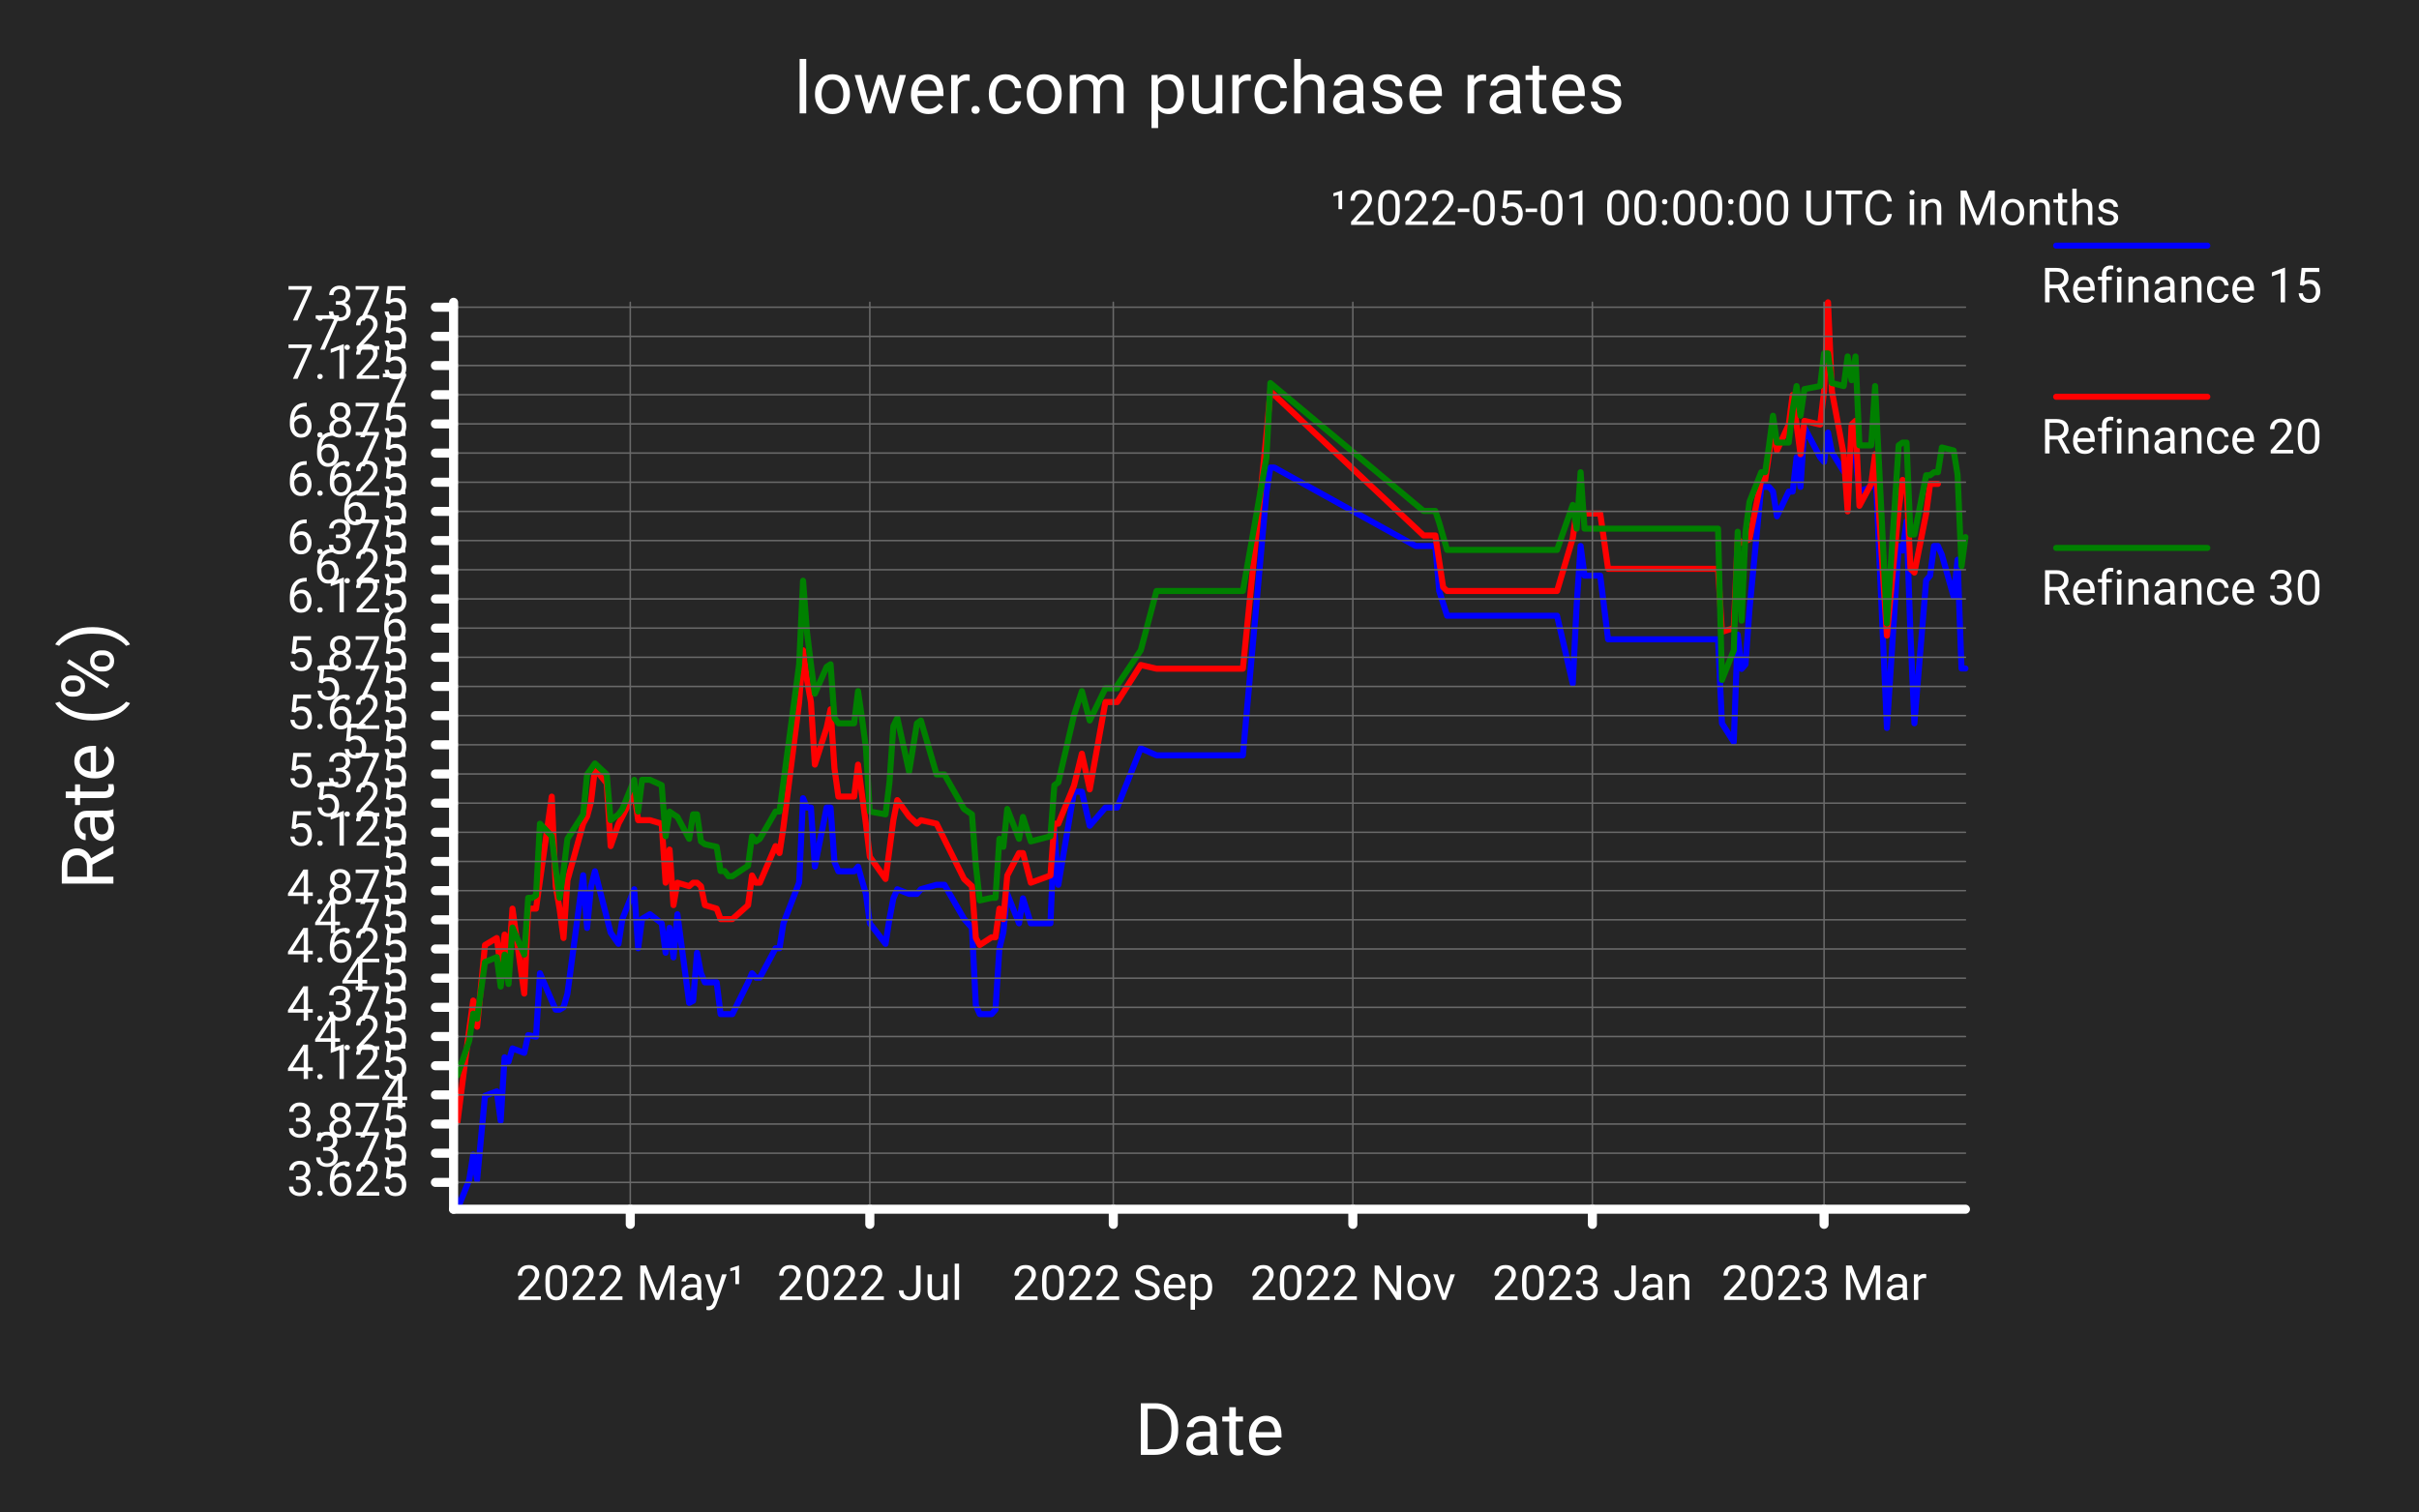
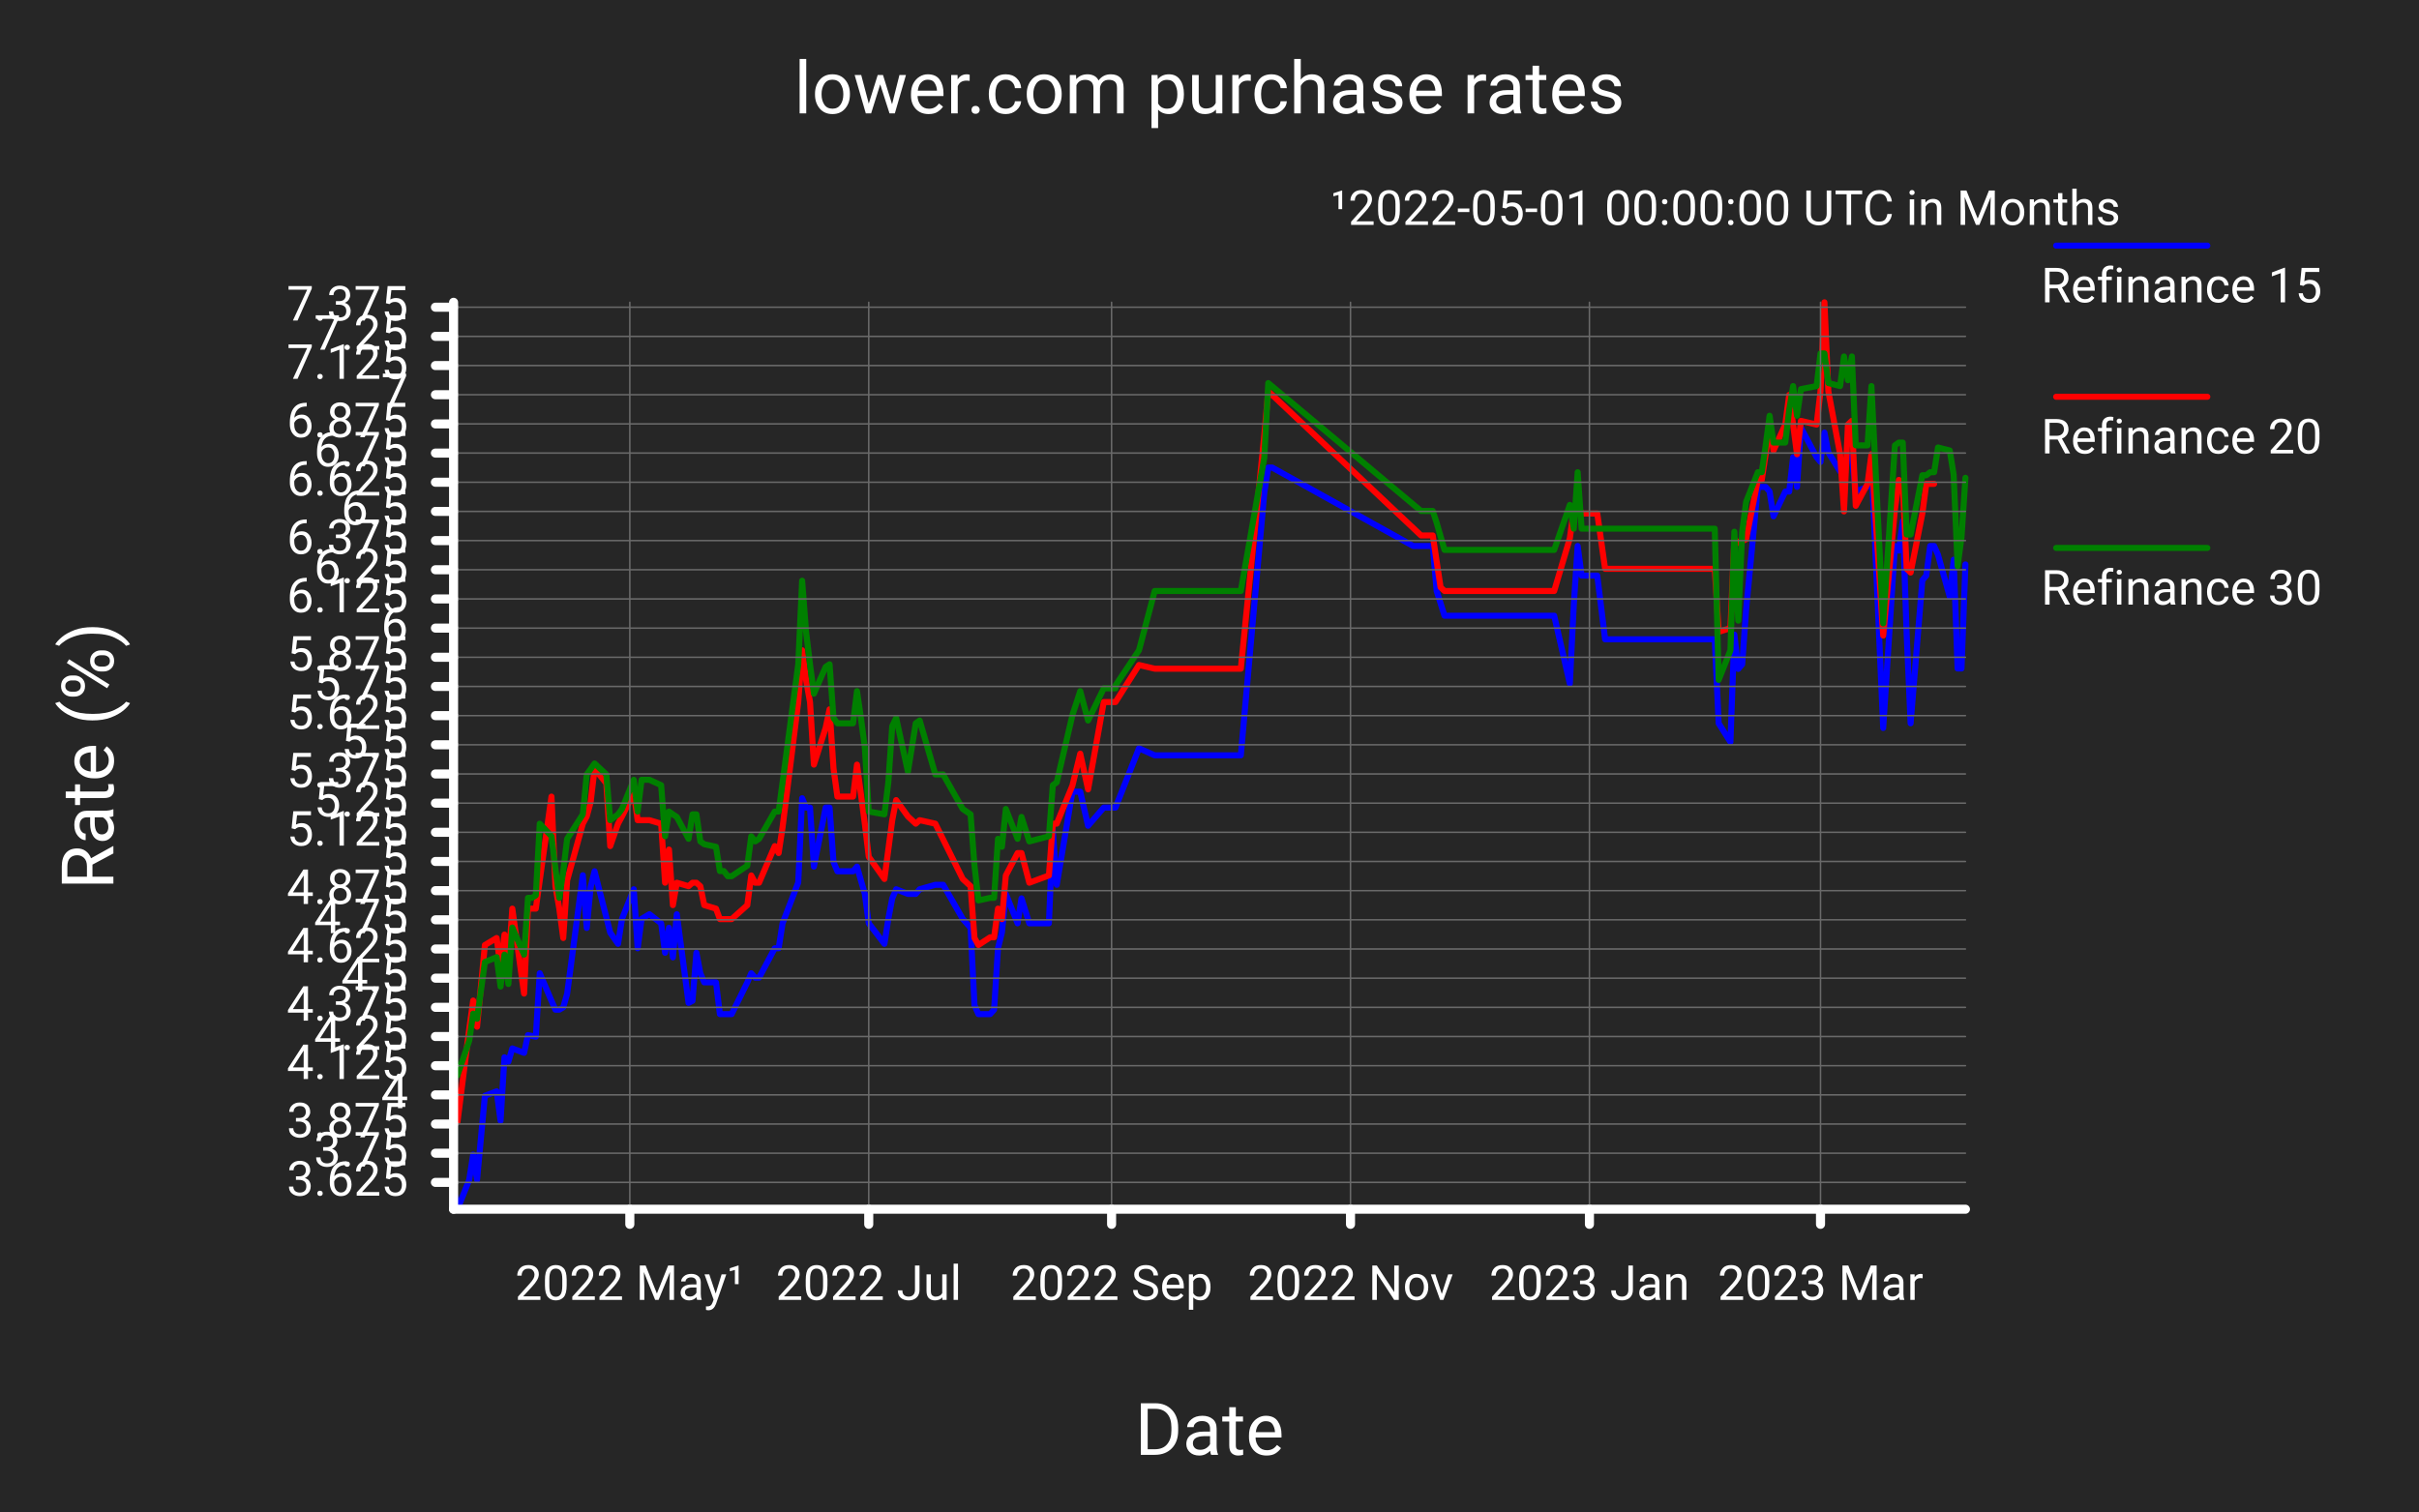
<svg xmlns="http://www.w3.org/2000/svg" class="poloto" width="800" height="500" viewBox="0 0 800 500">
  <style>.poloto{stroke-linecap:round;stroke-linejoin:round;font-family:Roboto,sans-serif;font-size:16px;}.poloto_background{fill:#262626;}.poloto_scatter{stroke-width:7}.poloto_tick_line{stroke:dimgray;stroke-width:0.5}.poloto_line{stroke-width:2}.poloto_text{fill: white;}.poloto_axis_lines{stroke: white;stroke-width:3;fill:none;stroke-dasharray:none}.poloto_title{font-size:24px;dominant-baseline:start;text-anchor:middle;}.poloto_xname{font-size:24px;dominant-baseline:start;text-anchor:middle;}.poloto_yname{font-size:24px;dominant-baseline:start;text-anchor:middle;}.poloto0stroke{stroke:blue;}.poloto1stroke{stroke:red;}.poloto2stroke{stroke:green;}.poloto3stroke{stroke:gold;}.poloto4stroke{stroke:aqua;}.poloto5stroke{stroke:lime;}.poloto6stroke{stroke:orange;}.poloto7stroke{stroke:chocolate;}.poloto0fill{fill:blue;}.poloto1fill{fill:red;}.poloto2fill{fill:green;}.poloto3fill{fill:gold;}.poloto4fill{fill:aqua;}.poloto5fill{fill:lime;}.poloto6fill{fill:orange;}.poloto7fill{fill:chocolate;}</style>
  <circle r="1e5" class="poloto_background" />
  <text class="poloto_text poloto_legend_text" x="675" y="100">Refinance 15</text>
  <line class="poloto_line poloto_legend_icon poloto0stroke poloto0legend" stroke="black" x1="680" x2="730" y1="81.25" y2="81.25" />
-   <path class="poloto_line poloto0stroke" fill="none" stroke="black" d=" M 150.00 393.13 L 151.30 400.00 L 155.19 390.27 L 156.49 381.94 L 157.79 390.27 L 157.79 390.27 L 160.39 362.48 L 164.29 361.01 L 165.58 370.74 L 166.88 349.74 L 168.18 351.21 L 169.48 346.81 L 173.38 348.28 L 174.68 342.41 L 174.68 342.41 L 177.27 342.95 L 178.57 321.95 L 182.47 331.06 L 183.77 333.99 L 185.06 333.99 L 186.36 333.22 L 187.66 328.74 L 192.86 289.53 L 194.16 306.97 L 195.45 293.46 L 196.75 288.21 L 196.75 288.21 L 201.95 308.52 L 204.55 312.22 L 205.84 303.96 L 209.74 294.16 L 211.04 313.69 L 212.34 303.96 L 212.34 303.96 L 214.94 302.42 L 218.83 305.43 L 220.13 315.16 L 220.13 315.16 L 221.43 306.90 L 222.73 316.70 L 224.03 302.42 L 227.92 331.76 L 229.22 331.06 L 230.52 315.16 L 230.52 315.16 L 231.82 321.95 L 233.12 324.96 L 237.01 324.96 L 238.31 335.46 L 239.61 335.46 L 240.91 335.46 L 242.21 335.46 L 247.40 324.96 L 248.70 321.95 L 250.00 323.42 L 251.30 323.42 L 251.30 323.42 L 256.49 313.69 L 257.79 313.69 L 259.09 305.43 L 264.29 291.92 L 265.58 264.05 L 266.88 267.14 L 268.18 267.14 L 269.48 286.67 L 273.38 267.14 L 274.68 267.14 L 275.97 285.13 L 277.27 288.21 L 282.47 288.21 L 283.77 286.67 L 285.06 291.22 L 286.36 295.70 L 287.66 305.43 L 292.86 312.22 L 294.16 303.96 L 295.45 297.17 L 296.75 294.16 L 300.65 295.70 L 303.25 295.70 L 304.55 294.16 L 309.74 292.69 L 309.74 292.69 L 309.74 292.69 L 309.74 292.69 L 309.74 292.69 L 309.74 292.69 L 312.34 292.69 L 312.34 292.69 L 312.34 292.69 L 312.34 292.69 L 312.34 292.69 L 312.34 292.69 L 318.83 303.96 L 321.43 306.90 L 322.73 332.53 L 324.03 335.46 L 327.92 335.46 L 329.22 333.99 L 330.52 313.69 L 331.82 308.44 L 333.12 295.70 L 337.01 305.43 L 337.01 305.43 L 338.31 297.17 L 340.91 305.43 L 340.91 305.43 L 347.40 305.43 L 348.70 274.70 L 350.00 292.69 L 355.19 261.89 L 357.79 261.89 L 357.79 261.89 L 360.39 273.16 L 365.58 267.14 L 365.58 267.14 L 365.58 267.14 L 365.58 267.14 L 365.58 267.14 L 365.58 267.14 L 365.58 267.14 L 365.58 267.14 L 365.58 267.14 L 369.48 267.14 L 377.27 247.53 L 382.47 249.85 L 382.47 249.85 L 386.36 249.85 L 391.56 249.85 L 392.86 249.85 L 392.86 249.85 L 392.86 249.85 L 392.86 249.85 L 392.86 249.85 L 409.74 249.85 L 411.04 249.85 L 418.83 162.92 L 420.13 154.66 L 421.43 154.66 L 468.18 180.60 L 473.38 180.60 L 474.68 180.60 L 475.97 195.50 L 478.57 203.68 L 478.57 203.68 L 483.77 203.68 L 485.06 203.68 L 486.36 203.68 L 487.66 203.68 L 491.56 203.68 L 492.86 203.68 L 495.45 203.68 L 496.75 203.68 L 500.65 203.68 L 501.95 203.68 L 501.95 203.68 L 505.84 203.68 L 509.74 203.68 L 511.04 203.68 L 512.34 203.68 L 513.64 203.68 L 514.94 203.68 L 520.13 226.15 L 521.43 200.21 L 522.73 180.60 L 524.03 190.40 L 527.92 190.40 L 529.22 190.40 L 529.22 190.40 L 531.82 211.48 L 533.12 211.48 L 537.01 211.48 L 538.31 211.48 L 539.61 211.48 L 540.91 211.48 L 542.21 211.48 L 542.21 211.48 L 542.21 211.48 L 542.21 211.48 L 548.70 211.48 L 551.30 211.48 L 555.19 211.48 L 556.49 211.48 L 559.09 211.48 L 560.39 211.48 L 565.58 211.48 L 566.88 211.48 L 568.18 211.48 L 569.48 239.27 L 573.38 245.45 L 574.68 209.93 L 575.97 221.28 L 577.27 219.74 L 578.57 201.75 L 582.47 161.07 L 583.77 161.07 L 585.06 161.07 L 586.36 162.61 L 587.66 170.79 L 591.56 162.61 L 592.86 162.61 L 594.16 151.26 L 595.45 161.07 L 596.75 141.46 L 601.95 151.26 L 603.25 152.80 L 604.55 143.08 L 605.84 149.64 L 609.74 155.97 L 611.04 152.80 L 612.34 151.26 L 613.64 151.26 L 614.94 162.61 L 618.83 161.07 L 620.13 152.80 L 624.03 240.81 L 627.92 180.60 L 629.22 182.14 L 630.52 172.41 L 631.82 209.93 L 633.12 239.27 L 637.01 191.95 L 638.31 190.40 L 639.61 180.60 L 640.91 180.60 L 642.21 183.53 L 646.10 197.43 L 647.40 185.15 L 648.70 221.13 L 650.00 221.13" />
+   <path class="poloto_line poloto0stroke" fill="none" stroke="black" d=" M 150.00 393.13 L 151.30 400.00 L 155.18 390.27 L 156.48 381.94 L 157.77 390.27 L 157.77 390.27 L 160.36 362.48 L 164.25 361.01 L 165.54 370.74 L 166.84 349.74 L 168.13 351.21 L 169.43 346.81 L 173.32 348.28 L 174.61 342.41 L 174.61 342.41 L 177.20 342.95 L 178.50 321.95 L 182.38 331.06 L 183.68 333.99 L 184.97 333.99 L 186.27 333.22 L 187.56 328.74 L 192.75 289.53 L 194.04 306.97 L 195.34 293.46 L 196.63 288.21 L 196.63 288.21 L 201.81 308.52 L 204.40 312.22 L 205.70 303.96 L 209.59 294.16 L 210.88 313.69 L 212.18 303.96 L 212.18 303.96 L 214.77 302.42 L 218.65 305.43 L 219.95 315.16 L 219.95 315.16 L 221.24 306.90 L 222.54 316.70 L 223.83 302.42 L 227.72 331.76 L 229.02 331.06 L 230.31 315.16 L 230.31 315.16 L 231.61 321.95 L 232.90 324.96 L 236.79 324.96 L 238.08 335.46 L 239.38 335.46 L 240.67 335.46 L 241.97 335.46 L 247.15 324.96 L 248.45 321.95 L 249.74 323.42 L 251.04 323.42 L 251.04 323.42 L 256.22 313.69 L 257.51 313.69 L 258.81 305.43 L 263.99 291.92 L 265.28 264.05 L 266.58 267.14 L 267.88 267.14 L 269.17 286.67 L 273.06 267.14 L 274.35 267.14 L 275.65 285.13 L 276.94 288.21 L 282.12 288.21 L 283.42 286.67 L 284.72 291.22 L 286.01 295.70 L 287.31 305.43 L 292.49 312.22 L 293.78 303.96 L 295.08 297.17 L 296.37 294.16 L 300.26 295.70 L 302.85 295.70 L 304.15 294.16 L 309.33 292.69 L 309.33 292.69 L 309.33 292.69 L 309.33 292.69 L 309.33 292.69 L 309.33 292.69 L 311.92 292.69 L 311.92 292.69 L 311.92 292.69 L 311.92 292.69 L 311.92 292.69 L 311.92 292.69 L 318.39 303.96 L 320.98 306.90 L 322.28 332.53 L 323.58 335.46 L 327.46 335.46 L 328.76 333.99 L 330.05 313.69 L 331.35 308.44 L 332.64 295.70 L 336.53 305.43 L 336.53 305.43 L 337.82 297.17 L 340.41 305.43 L 340.41 305.43 L 346.89 305.43 L 348.19 274.70 L 349.48 292.69 L 354.66 261.89 L 357.25 261.89 L 357.25 261.89 L 359.84 273.16 L 365.03 267.14 L 365.03 267.14 L 365.03 267.14 L 365.03 267.14 L 365.03 267.14 L 365.03 267.14 L 365.03 267.14 L 365.03 267.14 L 365.03 267.14 L 368.91 267.14 L 376.68 247.53 L 381.87 249.85 L 381.87 249.85 L 385.75 249.85 L 390.93 249.85 L 392.23 249.85 L 392.23 249.85 L 392.23 249.85 L 392.23 249.85 L 392.23 249.85 L 409.07 249.85 L 410.36 249.85 L 418.13 162.92 L 419.43 154.66 L 420.73 154.66 L 467.36 180.60 L 472.54 180.60 L 473.83 180.60 L 475.13 195.50 L 477.72 203.68 L 477.72 203.68 L 482.90 203.68 L 484.20 203.68 L 485.49 203.68 L 486.79 203.68 L 490.67 203.68 L 491.97 203.68 L 494.56 203.68 L 495.85 203.68 L 499.74 203.68 L 501.04 203.68 L 501.04 203.68 L 504.92 203.68 L 508.81 203.68 L 510.10 203.68 L 511.40 203.68 L 512.69 203.68 L 513.99 203.68 L 519.17 226.15 L 520.47 200.21 L 521.76 180.60 L 523.06 190.40 L 526.94 190.40 L 528.24 190.40 L 528.24 190.40 L 530.83 211.48 L 532.12 211.48 L 536.01 211.48 L 537.31 211.48 L 538.60 211.48 L 539.90 211.48 L 541.19 211.48 L 541.19 211.48 L 541.19 211.48 L 541.19 211.48 L 547.67 211.48 L 550.26 211.48 L 554.15 211.48 L 555.44 211.48 L 558.03 211.48 L 559.33 211.48 L 564.51 211.48 L 565.80 211.48 L 567.10 211.48 L 568.39 239.27 L 572.28 245.45 L 573.58 209.93 L 574.87 221.28 L 576.17 219.74 L 577.46 201.75 L 581.35 161.07 L 582.64 161.07 L 583.94 161.07 L 585.23 162.61 L 586.53 170.79 L 590.41 162.61 L 591.71 162.61 L 593.01 151.26 L 594.30 161.07 L 595.60 141.46 L 600.78 151.26 L 602.07 152.80 L 603.37 143.08 L 604.66 149.64 L 608.55 155.97 L 609.84 152.80 L 611.14 151.26 L 612.44 151.26 L 613.73 162.61 L 617.62 161.07 L 618.91 152.80 L 622.80 240.81 L 626.68 180.60 L 627.98 182.14 L 629.27 172.41 L 630.57 209.93 L 631.87 239.27 L 635.75 191.95 L 637.05 190.40 L 638.34 180.60 L 639.64 180.60 L 640.93 183.53 L 644.82 197.43 L 646.11 185.15 L 647.41 221.13 L 648.70 221.13 L 650.00 186.70" />
  <text class="poloto_text poloto_legend_text" x="675" y="150">Refinance 20</text>
  <line class="poloto_line poloto_legend_icon poloto1stroke poloto1legend" stroke="black" x1="680" x2="730" y1="131.25" y2="131.25" />
-   <path class="poloto_line poloto1stroke" fill="none" stroke="black" d=" M 150.00 350.51 L 151.30 371.13 L 155.19 340.40 L 156.49 330.98 L 157.79 339.63 L 157.79 339.63 L 160.39 312.61 L 164.29 310.29 L 165.58 320.10 L 166.88 309.14 L 168.18 318.94 L 169.48 300.57 L 173.38 328.67 L 174.68 300.57 L 174.68 300.57 L 177.27 300.57 L 177.27 300.57 L 182.47 263.51 L 183.77 293.15 L 185.06 300.57 L 186.36 310.29 L 187.66 291.22 L 192.86 272.47 L 194.16 270.07 L 195.45 265.29 L 196.75 254.32 L 200.65 259.11 L 201.95 279.88 L 204.55 272.47 L 205.84 270.07 L 209.74 262.27 L 211.04 271.31 L 212.34 271.31 L 212.34 271.31 L 214.94 271.31 L 218.83 272.47 L 220.13 292.00 L 220.13 292.00 L 221.43 281.03 L 222.73 299.41 L 224.03 292.00 L 227.92 293.15 L 229.22 292.00 L 230.52 292.00 L 230.52 292.00 L 231.82 293.15 L 233.12 299.41 L 237.01 300.57 L 238.31 304.04 L 239.61 304.04 L 240.91 304.04 L 242.21 304.04 L 247.40 299.41 L 248.70 289.60 L 250.00 292.00 L 251.30 292.00 L 251.30 292.00 L 256.49 279.88 L 257.79 282.19 L 259.09 273.62 L 264.29 232.24 L 265.58 215.11 L 266.88 224.91 L 268.18 232.24 L 269.48 252.93 L 273.38 240.74 L 274.68 234.64 L 275.97 254.17 L 277.27 263.51 L 282.47 263.51 L 283.77 252.93 L 285.06 262.74 L 286.36 272.47 L 287.66 283.43 L 292.86 290.76 L 294.16 281.03 L 295.45 271.31 L 296.75 264.67 L 300.65 270.07 L 303.25 272.47 L 304.55 271.31 L 309.74 272.47 L 309.74 272.47 L 309.74 272.47 L 309.74 272.47 L 309.74 272.47 L 309.74 272.47 L 309.74 272.47 L 309.74 272.47 L 309.74 272.47 L 309.74 272.47 L 309.74 272.47 L 309.74 272.47 L 318.83 290.76 L 321.43 293.15 L 322.73 310.29 L 324.03 312.61 L 327.92 310.06 L 329.22 310.06 L 330.52 300.57 L 331.82 304.04 L 333.12 289.60 L 337.01 282.19 L 337.01 282.19 L 338.31 282.19 L 340.91 292.00 L 340.91 292.00 L 347.40 289.60 L 348.70 272.47 L 350.00 272.47 L 355.19 259.88 L 357.79 249.31 L 357.79 249.31 L 360.39 261.12 L 365.58 232.24 L 365.58 232.24 L 365.58 232.24 L 365.58 232.24 L 365.58 232.24 L 365.58 232.24 L 365.58 232.24 L 365.58 232.24 L 365.58 232.24 L 369.48 232.24 L 377.27 219.97 L 382.47 221.20 L 385.06 221.20 L 386.36 221.20 L 386.36 221.20 L 392.86 221.20 L 394.16 221.20 L 394.16 221.20 L 394.16 221.20 L 394.16 221.20 L 409.74 221.20 L 411.04 221.20 L 418.83 143.85 L 420.13 129.41 L 420.13 129.41 L 470.78 177.12 L 473.38 177.12 L 474.68 177.12 L 477.27 194.26 L 478.57 195.50 L 478.57 195.50 L 483.77 195.50 L 485.06 195.50 L 486.36 195.50 L 487.66 195.50 L 491.56 195.50 L 492.86 195.50 L 495.45 195.50 L 496.75 195.50 L 500.65 195.50 L 501.95 195.50 L 501.95 195.50 L 505.84 195.50 L 509.74 195.50 L 511.04 195.50 L 512.34 195.50 L 513.64 195.50 L 514.94 195.50 L 520.13 178.05 L 521.43 168.55 L 522.73 167.32 L 524.03 169.87 L 527.92 169.87 L 529.22 169.87 L 529.22 169.87 L 531.82 188.16 L 533.12 188.16 L 537.01 188.16 L 538.31 188.16 L 539.61 188.16 L 540.91 188.16 L 542.21 188.16 L 542.21 188.16 L 547.40 188.16 L 547.40 188.16 L 548.70 188.16 L 551.30 188.16 L 555.19 188.16 L 556.49 188.16 L 559.09 188.16 L 560.39 188.16 L 565.58 188.16 L 566.88 188.16 L 568.18 188.16 L 569.48 209.01 L 573.38 207.77 L 574.68 178.36 L 575.97 179.59 L 575.97 179.59 L 578.57 178.36 L 582.47 158.75 L 583.77 158.75 L 585.06 150.26 L 586.36 140.45 L 587.66 149.02 L 591.56 140.45 L 592.86 130.65 L 594.16 140.45 L 595.45 150.26 L 596.75 139.22 L 601.95 140.45 L 603.25 129.41 L 604.55 100.00 L 605.84 129.41 L 609.74 150.26 L 611.04 169.17 L 612.34 140.45 L 613.64 139.22 L 614.94 167.32 L 618.83 160.06 L 620.13 150.26 L 624.03 210.24 L 627.92 168.55 L 629.22 158.75 L 630.52 160.06 L 631.82 188.16 L 633.12 189.40 L 637.01 169.87 L 638.31 160.06 L 639.61 160.06 L 640.91 160.06 L 640.91 160.06 L 640.91 160.06 L 640.91 160.06 L 640.91 160.06 L 640.91 160.06" />
+   <path class="poloto_line poloto1stroke" fill="none" stroke="black" d=" M 150.00 350.51 L 151.30 371.13 L 155.18 340.40 L 156.48 330.98 L 157.77 339.63 L 157.77 339.63 L 160.36 312.61 L 164.25 310.29 L 165.54 320.10 L 166.84 309.14 L 168.13 318.94 L 169.43 300.57 L 173.32 328.67 L 174.61 300.57 L 174.61 300.57 L 177.20 300.57 L 177.20 300.57 L 182.38 263.51 L 183.68 293.15 L 184.97 300.57 L 186.27 310.29 L 187.56 291.22 L 192.75 272.47 L 194.04 270.07 L 195.34 265.29 L 196.63 254.32 L 200.52 259.11 L 201.81 279.88 L 204.40 272.47 L 205.70 270.07 L 209.59 262.27 L 210.88 271.31 L 212.18 271.31 L 212.18 271.31 L 214.77 271.31 L 218.65 272.47 L 219.95 292.00 L 219.95 292.00 L 221.24 281.03 L 222.54 299.41 L 223.83 292.00 L 227.72 293.15 L 229.02 292.00 L 230.31 292.00 L 230.31 292.00 L 231.61 293.15 L 232.90 299.41 L 236.79 300.57 L 238.08 304.04 L 239.38 304.04 L 240.67 304.04 L 241.97 304.04 L 247.15 299.41 L 248.45 289.60 L 249.74 292.00 L 251.04 292.00 L 251.04 292.00 L 256.22 279.88 L 257.51 282.19 L 258.81 273.62 L 263.99 232.24 L 265.28 215.11 L 266.58 224.91 L 267.88 232.24 L 269.17 252.93 L 273.06 240.74 L 274.35 234.64 L 275.65 254.17 L 276.94 263.51 L 282.12 263.51 L 283.42 252.93 L 284.72 262.74 L 286.01 272.47 L 287.31 283.43 L 292.49 290.76 L 293.78 281.03 L 295.08 271.31 L 296.37 264.67 L 300.26 270.07 L 302.85 272.47 L 304.15 271.31 L 309.33 272.47 L 309.33 272.47 L 309.33 272.47 L 309.33 272.47 L 309.33 272.47 L 309.33 272.47 L 309.33 272.47 L 309.33 272.47 L 309.33 272.47 L 309.33 272.47 L 309.33 272.47 L 309.33 272.47 L 318.39 290.76 L 320.98 293.15 L 322.28 310.29 L 323.58 312.61 L 327.46 310.06 L 328.76 310.06 L 330.05 300.57 L 331.35 304.04 L 332.64 289.60 L 336.53 282.19 L 336.53 282.19 L 337.82 282.19 L 340.41 292.00 L 340.41 292.00 L 346.89 289.60 L 348.19 272.47 L 349.48 272.47 L 354.66 259.88 L 357.25 249.31 L 357.25 249.31 L 359.84 261.12 L 365.03 232.24 L 365.03 232.24 L 365.03 232.24 L 365.03 232.24 L 365.03 232.24 L 365.03 232.24 L 365.03 232.24 L 365.03 232.24 L 365.03 232.24 L 368.91 232.24 L 376.68 219.97 L 381.87 221.20 L 384.46 221.20 L 385.75 221.20 L 385.75 221.20 L 392.23 221.20 L 393.52 221.20 L 393.52 221.20 L 393.52 221.20 L 393.52 221.20 L 409.07 221.20 L 410.36 221.20 L 418.13 143.85 L 419.43 129.41 L 419.43 129.41 L 469.95 177.12 L 472.54 177.12 L 473.83 177.12 L 476.42 194.26 L 477.72 195.50 L 477.72 195.50 L 482.90 195.50 L 484.20 195.50 L 485.49 195.50 L 486.79 195.50 L 490.67 195.50 L 491.97 195.50 L 494.56 195.50 L 495.85 195.50 L 499.74 195.50 L 501.04 195.50 L 501.04 195.50 L 504.92 195.50 L 508.81 195.50 L 510.10 195.50 L 511.40 195.50 L 512.69 195.50 L 513.99 195.50 L 519.17 178.05 L 520.47 168.55 L 521.76 167.32 L 523.06 169.87 L 526.94 169.87 L 528.24 169.87 L 528.24 169.87 L 530.83 188.16 L 532.12 188.16 L 536.01 188.16 L 537.31 188.16 L 538.60 188.16 L 539.90 188.16 L 541.19 188.16 L 541.19 188.16 L 546.37 188.16 L 546.37 188.16 L 547.67 188.16 L 550.26 188.16 L 554.15 188.16 L 555.44 188.16 L 558.03 188.16 L 559.33 188.16 L 564.51 188.16 L 565.80 188.16 L 567.10 188.16 L 568.39 209.01 L 572.28 207.77 L 573.58 178.36 L 574.87 179.59 L 574.87 179.59 L 577.46 178.36 L 581.35 158.75 L 582.64 158.75 L 583.94 150.26 L 585.23 140.45 L 586.53 149.02 L 590.41 140.45 L 591.71 130.65 L 593.01 140.45 L 594.30 150.26 L 595.60 139.22 L 600.78 140.45 L 602.07 129.41 L 603.37 100.00 L 604.66 129.41 L 608.55 150.26 L 609.84 169.17 L 611.14 140.45 L 612.44 139.22 L 613.73 167.32 L 617.62 160.06 L 618.91 150.26 L 622.80 210.24 L 626.68 168.55 L 627.98 158.75 L 629.27 160.06 L 630.57 188.16 L 631.87 189.40 L 635.75 169.87 L 637.05 160.06 L 638.34 160.06 L 639.64 160.06 L 639.64 160.06 L 639.64 160.06 L 639.64 160.06 L 639.64 160.06 L 639.64 160.06 L 639.64 160.06" />
  <text class="poloto_text poloto_legend_text" x="675" y="200">Refinance 30</text>
  <line class="poloto_line poloto_legend_icon poloto2stroke poloto2legend" stroke="black" x1="680" x2="730" y1="181.25" y2="181.25" />
-   <path class="poloto_line poloto2stroke" fill="none" stroke="black" d=" M 150.00 348.35 L 151.30 355.69 L 155.19 344.26 L 156.49 335.31 L 157.79 337.00 L 157.79 337.00 L 160.39 318.24 L 164.29 316.62 L 165.58 326.35 L 166.88 315.77 L 168.18 325.50 L 169.48 306.82 L 173.38 315.77 L 174.68 297.01 L 175.97 297.01 L 177.27 296.17 L 178.57 272.47 L 182.47 276.63 L 183.77 287.29 L 185.06 297.01 L 186.36 288.14 L 187.66 277.48 L 192.86 269.38 L 194.16 256.18 L 195.45 254.40 L 196.75 252.55 L 200.65 256.18 L 201.95 271.31 L 204.55 269.38 L 205.84 267.60 L 209.74 257.95 L 211.04 268.45 L 212.34 257.95 L 212.34 257.95 L 214.94 257.95 L 218.83 259.73 L 220.13 276.63 L 220.13 276.63 L 221.43 268.45 L 222.73 269.38 L 224.03 270.23 L 227.92 277.48 L 229.22 269.38 L 230.52 269.38 L 230.52 269.38 L 231.82 278.33 L 233.12 279.26 L 237.01 280.11 L 238.31 288.14 L 239.61 288.14 L 240.91 289.84 L 242.21 289.84 L 247.40 286.36 L 248.70 276.63 L 250.00 278.33 L 251.30 277.48 L 251.30 277.48 L 256.49 268.45 L 257.79 268.45 L 259.09 258.80 L 264.29 219.74 L 265.58 192.10 L 266.88 209.01 L 268.18 219.74 L 269.48 229.46 L 273.38 220.59 L 274.68 219.74 L 275.97 237.49 L 277.27 239.27 L 282.47 239.27 L 283.77 228.62 L 285.06 237.49 L 286.36 247.22 L 287.66 268.45 L 292.86 269.38 L 294.16 258.80 L 295.45 240.20 L 296.75 237.49 L 300.65 255.25 L 303.25 239.27 L 304.55 238.34 L 309.74 256.18 L 309.74 256.18 L 309.74 256.18 L 309.74 256.18 L 309.74 256.18 L 309.74 256.18 L 312.34 256.18 L 312.34 256.18 L 312.34 256.18 L 312.34 256.18 L 312.34 256.18 L 312.34 256.18 L 318.83 267.60 L 321.43 269.38 L 322.73 286.36 L 324.03 297.86 L 327.92 297.01 L 329.22 297.01 L 330.52 277.48 L 331.82 280.11 L 333.12 267.60 L 337.01 277.48 L 337.01 277.48 L 338.31 270.23 L 340.91 278.33 L 340.91 278.33 L 347.40 276.63 L 348.70 259.73 L 350.00 258.80 L 355.19 236.57 L 357.79 228.62 L 357.79 228.62 L 360.39 238.34 L 365.58 227.69 L 365.58 227.69 L 365.58 227.69 L 365.58 227.69 L 365.58 227.69 L 365.58 227.69 L 365.58 227.69 L 365.58 227.69 L 369.48 227.69 L 369.48 226.76 L 377.27 215.11 L 382.47 195.50 L 382.47 195.50 L 386.36 195.50 L 386.36 195.50 L 392.86 195.50 L 394.16 195.50 L 394.16 195.50 L 394.16 195.50 L 394.16 195.50 L 409.74 195.50 L 411.04 195.50 L 418.83 151.34 L 420.13 126.71 L 420.13 126.71 L 470.78 169.02 L 473.38 169.02 L 474.68 169.02 L 475.97 172.95 L 478.57 181.91 L 478.57 181.91 L 483.77 181.91 L 485.06 181.91 L 486.36 181.91 L 487.66 181.91 L 491.56 181.91 L 492.86 181.91 L 495.45 181.91 L 496.75 181.91 L 500.65 181.91 L 501.95 181.91 L 501.95 181.91 L 505.84 181.91 L 509.74 181.91 L 511.04 181.91 L 512.34 181.91 L 513.64 181.91 L 514.94 181.91 L 520.13 167.01 L 521.43 174.88 L 522.73 156.20 L 524.03 174.88 L 527.92 174.88 L 529.22 174.88 L 529.22 174.88 L 531.82 174.88 L 533.12 174.88 L 537.01 174.88 L 538.31 174.88 L 539.61 174.88 L 540.91 174.88 L 542.21 174.88 L 542.21 174.88 L 547.40 174.88 L 547.40 174.88 L 548.70 174.88 L 551.30 174.88 L 555.19 174.88 L 556.49 174.88 L 559.09 174.88 L 560.39 174.88 L 565.58 174.88 L 566.88 174.88 L 568.18 174.88 L 569.48 224.91 L 573.38 215.11 L 574.68 175.89 L 575.97 205.30 L 577.27 175.89 L 578.57 166.01 L 582.47 156.20 L 583.77 156.20 L 585.06 147.32 L 586.36 137.52 L 587.66 146.40 L 591.56 146.40 L 592.86 135.59 L 594.16 127.71 L 595.45 137.52 L 596.75 128.72 L 601.95 127.71 L 603.25 116.91 L 604.55 116.91 L 605.84 126.71 L 609.74 127.71 L 611.04 117.91 L 612.34 125.78 L 613.64 117.91 L 614.94 147.32 L 618.83 147.32 L 620.13 127.71 L 624.03 206.23 L 627.92 147.32 L 629.22 146.40 L 630.52 146.40 L 631.82 176.81 L 633.12 176.81 L 637.01 157.21 L 638.31 157.21 L 639.61 156.20 L 640.91 156.20 L 642.21 148.02 L 646.10 149.02 L 647.40 157.05 L 648.70 187.31 L 650.00 177.66" />
+   <path class="poloto_line poloto2stroke" fill="none" stroke="black" d=" M 150.00 348.35 L 151.30 355.69 L 155.18 344.26 L 156.48 335.31 L 157.77 337.00 L 157.77 337.00 L 160.36 318.24 L 164.25 316.62 L 165.54 326.35 L 166.84 315.77 L 168.13 325.50 L 169.43 306.82 L 173.32 315.77 L 174.61 297.01 L 175.91 297.01 L 177.20 296.17 L 178.50 272.47 L 182.38 276.63 L 183.68 287.29 L 184.97 297.01 L 186.27 288.14 L 187.56 277.48 L 192.75 269.38 L 194.04 256.18 L 195.34 254.40 L 196.63 252.55 L 200.52 256.18 L 201.81 271.31 L 204.40 269.38 L 205.70 267.60 L 209.59 257.95 L 210.88 268.45 L 212.18 257.95 L 212.18 257.95 L 214.77 257.95 L 218.65 259.73 L 219.95 276.63 L 219.95 276.63 L 221.24 268.45 L 222.54 269.38 L 223.83 270.23 L 227.72 277.48 L 229.02 269.38 L 230.31 269.38 L 230.31 269.38 L 231.61 278.33 L 232.90 279.26 L 236.79 280.11 L 238.08 288.14 L 239.38 288.14 L 240.67 289.84 L 241.97 289.84 L 247.15 286.36 L 248.45 276.63 L 249.74 278.33 L 251.04 277.48 L 251.04 277.48 L 256.22 268.45 L 257.51 268.45 L 258.81 258.80 L 263.99 219.74 L 265.28 192.10 L 266.58 209.01 L 267.88 219.74 L 269.17 229.46 L 273.06 220.59 L 274.35 219.74 L 275.65 237.49 L 276.94 239.27 L 282.12 239.27 L 283.42 228.62 L 284.72 237.49 L 286.01 247.22 L 287.31 268.45 L 292.49 269.38 L 293.78 258.80 L 295.08 240.20 L 296.37 237.49 L 300.26 255.25 L 302.85 239.27 L 304.15 238.34 L 309.33 256.18 L 309.33 256.18 L 309.33 256.18 L 309.33 256.18 L 309.33 256.18 L 309.33 256.18 L 311.92 256.18 L 311.92 256.18 L 311.92 256.18 L 311.92 256.18 L 311.92 256.18 L 311.92 256.18 L 318.39 267.60 L 320.98 269.38 L 322.28 286.36 L 323.58 297.86 L 327.46 297.01 L 328.76 297.01 L 330.05 277.48 L 331.35 280.11 L 332.64 267.60 L 336.53 277.48 L 336.53 277.48 L 337.82 270.23 L 340.41 278.33 L 340.41 278.33 L 346.89 276.63 L 348.19 259.73 L 349.48 258.80 L 354.66 236.57 L 357.25 228.62 L 357.25 228.62 L 359.84 238.34 L 365.03 227.69 L 365.03 227.69 L 365.03 227.69 L 365.03 227.69 L 365.03 227.69 L 365.03 227.69 L 365.03 227.69 L 365.03 227.69 L 368.91 227.69 L 368.91 226.76 L 376.68 215.11 L 381.87 195.50 L 381.87 195.50 L 385.75 195.50 L 385.75 195.50 L 392.23 195.50 L 393.52 195.50 L 393.52 195.50 L 393.52 195.50 L 393.52 195.50 L 409.07 195.50 L 410.36 195.50 L 418.13 151.34 L 419.43 126.71 L 419.43 126.71 L 469.95 169.02 L 472.54 169.02 L 473.83 169.02 L 475.13 172.95 L 477.72 181.91 L 477.72 181.91 L 482.90 181.91 L 484.20 181.91 L 485.49 181.91 L 486.79 181.91 L 490.67 181.91 L 491.97 181.91 L 494.56 181.91 L 495.85 181.91 L 499.74 181.91 L 501.04 181.91 L 501.04 181.91 L 504.92 181.91 L 508.81 181.91 L 510.10 181.91 L 511.40 181.91 L 512.69 181.91 L 513.99 181.91 L 519.17 167.01 L 520.47 174.88 L 521.76 156.20 L 523.06 174.88 L 526.94 174.88 L 528.24 174.88 L 528.24 174.88 L 530.83 174.88 L 532.12 174.88 L 536.01 174.88 L 537.31 174.88 L 538.60 174.88 L 539.90 174.88 L 541.19 174.88 L 541.19 174.88 L 546.37 174.88 L 546.37 174.88 L 547.67 174.88 L 550.26 174.88 L 554.15 174.88 L 555.44 174.88 L 558.03 174.88 L 559.33 174.88 L 564.51 174.88 L 565.80 174.88 L 567.10 174.88 L 568.39 224.91 L 572.28 215.11 L 573.58 175.89 L 574.87 205.30 L 576.17 175.89 L 577.46 166.01 L 581.35 156.20 L 582.64 156.20 L 583.94 147.32 L 585.23 137.52 L 586.53 146.40 L 590.41 146.40 L 591.71 135.59 L 593.01 127.71 L 594.30 137.52 L 595.60 128.72 L 600.78 127.71 L 602.07 116.91 L 603.37 116.91 L 604.66 126.71 L 608.55 127.71 L 609.84 117.91 L 611.14 125.78 L 612.44 117.91 L 613.73 147.32 L 617.62 147.32 L 618.91 127.71 L 622.80 206.23 L 626.68 147.32 L 627.98 146.40 L 629.27 146.40 L 630.57 176.81 L 631.87 176.81 L 635.75 157.21 L 637.05 157.21 L 638.34 156.20 L 639.64 156.20 L 640.93 148.02 L 644.82 149.02 L 646.11 157.05 L 647.41 187.31 L 648.70 177.66 L 650.00 158.05" />
  <text class="poloto_labels poloto_text poloto_title" x="400" y="37.5">lower.com purchase rates</text>
  <text class="poloto_labels poloto_text poloto_xname" x="400" y="481.25">Date</text>
  <text class="poloto_labels poloto_text poloto_yname" transform="rotate(-90,37.5,250)" x="37.5" y="250">Rate (%)</text>
  <text class="poloto_tick_labels poloto_text" dominant-baseline="middle" text-anchor="start" x="150" y="70" />
  <line class="poloto_axis_lines" stroke="black" x1="150" x2="144" y1="391.122" y2="391.122" />
  <line class="poloto_tick_line" stroke="black" x1="150" x2="650" y1="391.122" y2="391.122" />
  <text class="poloto_tick_labels poloto_text" dominant-baseline="middle" text-anchor="end" x="135" y="391.122">3.625</text>
  <line class="poloto_axis_lines" stroke="black" x1="150" x2="144" y1="381.472" y2="381.472" />
  <line class="poloto_tick_line" stroke="black" x1="150" x2="650" y1="381.472" y2="381.472" />
  <text class="poloto_tick_labels poloto_text" dominant-baseline="middle" text-anchor="end" x="135" y="381.472">3.75</text>
  <line class="poloto_axis_lines" stroke="black" x1="150" x2="144" y1="371.822" y2="371.822" />
  <line class="poloto_tick_line" stroke="black" x1="150" x2="650" y1="371.822" y2="371.822" />
  <text class="poloto_tick_labels poloto_text" dominant-baseline="middle" text-anchor="end" x="135" y="371.822">3.875</text>
  <line class="poloto_axis_lines" stroke="black" x1="150" x2="144" y1="362.172" y2="362.172" />
  <line class="poloto_tick_line" stroke="black" x1="150" x2="650" y1="362.172" y2="362.172" />
  <text class="poloto_tick_labels poloto_text" dominant-baseline="middle" text-anchor="end" x="135" y="362.172">4</text>
  <line class="poloto_axis_lines" stroke="black" x1="150" x2="144" y1="352.522" y2="352.522" />
  <line class="poloto_tick_line" stroke="black" x1="150" x2="650" y1="352.522" y2="352.522" />
  <text class="poloto_tick_labels poloto_text" dominant-baseline="middle" text-anchor="end" x="135" y="352.522">4.125</text>
  <line class="poloto_axis_lines" stroke="black" x1="150" x2="144" y1="342.872" y2="342.872" />
  <line class="poloto_tick_line" stroke="black" x1="150" x2="650" y1="342.872" y2="342.872" />
  <text class="poloto_tick_labels poloto_text" dominant-baseline="middle" text-anchor="end" x="135" y="342.872">4.25</text>
  <line class="poloto_axis_lines" stroke="black" x1="150" x2="144" y1="333.222" y2="333.222" />
  <line class="poloto_tick_line" stroke="black" x1="150" x2="650" y1="333.222" y2="333.222" />
  <text class="poloto_tick_labels poloto_text" dominant-baseline="middle" text-anchor="end" x="135" y="333.222">4.375</text>
  <line class="poloto_axis_lines" stroke="black" x1="150" x2="144" y1="323.572" y2="323.572" />
  <line class="poloto_tick_line" stroke="black" x1="150" x2="650" y1="323.572" y2="323.572" />
  <text class="poloto_tick_labels poloto_text" dominant-baseline="middle" text-anchor="end" x="135" y="323.572">4.5</text>
  <line class="poloto_axis_lines" stroke="black" x1="150" x2="144" y1="313.922" y2="313.922" />
  <line class="poloto_tick_line" stroke="black" x1="150" x2="650" y1="313.922" y2="313.922" />
  <text class="poloto_tick_labels poloto_text" dominant-baseline="middle" text-anchor="end" x="135" y="313.922">4.625</text>
  <line class="poloto_axis_lines" stroke="black" x1="150" x2="144" y1="304.272" y2="304.272" />
  <line class="poloto_tick_line" stroke="black" x1="150" x2="650" y1="304.272" y2="304.272" />
  <text class="poloto_tick_labels poloto_text" dominant-baseline="middle" text-anchor="end" x="135" y="304.272">4.75</text>
  <line class="poloto_axis_lines" stroke="black" x1="150" x2="144" y1="294.622" y2="294.622" />
  <line class="poloto_tick_line" stroke="black" x1="150" x2="650" y1="294.622" y2="294.622" />
  <text class="poloto_tick_labels poloto_text" dominant-baseline="middle" text-anchor="end" x="135" y="294.622">4.875</text>
  <line class="poloto_axis_lines" stroke="black" x1="150" x2="144" y1="284.972" y2="284.972" />
  <line class="poloto_tick_line" stroke="black" x1="150" x2="650" y1="284.972" y2="284.972" />
  <text class="poloto_tick_labels poloto_text" dominant-baseline="middle" text-anchor="end" x="135" y="284.972">5</text>
  <line class="poloto_axis_lines" stroke="black" x1="150" x2="144" y1="275.322" y2="275.322" />
  <line class="poloto_tick_line" stroke="black" x1="150" x2="650" y1="275.322" y2="275.322" />
  <text class="poloto_tick_labels poloto_text" dominant-baseline="middle" text-anchor="end" x="135" y="275.322">5.125</text>
  <line class="poloto_axis_lines" stroke="black" x1="150" x2="144" y1="265.672" y2="265.672" />
  <line class="poloto_tick_line" stroke="black" x1="150" x2="650" y1="265.672" y2="265.672" />
  <text class="poloto_tick_labels poloto_text" dominant-baseline="middle" text-anchor="end" x="135" y="265.672">5.25</text>
  <line class="poloto_axis_lines" stroke="black" x1="150" x2="144" y1="256.022" y2="256.022" />
  <line class="poloto_tick_line" stroke="black" x1="150" x2="650" y1="256.022" y2="256.022" />
  <text class="poloto_tick_labels poloto_text" dominant-baseline="middle" text-anchor="end" x="135" y="256.022">5.375</text>
  <line class="poloto_axis_lines" stroke="black" x1="150" x2="144" y1="246.372" y2="246.372" />
  <line class="poloto_tick_line" stroke="black" x1="150" x2="650" y1="246.372" y2="246.372" />
  <text class="poloto_tick_labels poloto_text" dominant-baseline="middle" text-anchor="end" x="135" y="246.372">5.5</text>
  <line class="poloto_axis_lines" stroke="black" x1="150" x2="144" y1="236.722" y2="236.722" />
  <line class="poloto_tick_line" stroke="black" x1="150" x2="650" y1="236.722" y2="236.722" />
  <text class="poloto_tick_labels poloto_text" dominant-baseline="middle" text-anchor="end" x="135" y="236.722">5.625</text>
  <line class="poloto_axis_lines" stroke="black" x1="150" x2="144" y1="227.072" y2="227.072" />
  <line class="poloto_tick_line" stroke="black" x1="150" x2="650" y1="227.072" y2="227.072" />
  <text class="poloto_tick_labels poloto_text" dominant-baseline="middle" text-anchor="end" x="135" y="227.072">5.75</text>
  <line class="poloto_axis_lines" stroke="black" x1="150" x2="144" y1="217.422" y2="217.422" />
  <line class="poloto_tick_line" stroke="black" x1="150" x2="650" y1="217.422" y2="217.422" />
  <text class="poloto_tick_labels poloto_text" dominant-baseline="middle" text-anchor="end" x="135" y="217.422">5.875</text>
  <line class="poloto_axis_lines" stroke="black" x1="150" x2="144" y1="207.771" y2="207.771" />
  <line class="poloto_tick_line" stroke="black" x1="150" x2="650" y1="207.771" y2="207.771" />
  <text class="poloto_tick_labels poloto_text" dominant-baseline="middle" text-anchor="end" x="135" y="207.771">6</text>
  <line class="poloto_axis_lines" stroke="black" x1="150" x2="144" y1="198.121" y2="198.121" />
  <line class="poloto_tick_line" stroke="black" x1="150" x2="650" y1="198.121" y2="198.121" />
  <text class="poloto_tick_labels poloto_text" dominant-baseline="middle" text-anchor="end" x="135" y="198.121">6.125</text>
  <line class="poloto_axis_lines" stroke="black" x1="150" x2="144" y1="188.471" y2="188.471" />
  <line class="poloto_tick_line" stroke="black" x1="150" x2="650" y1="188.471" y2="188.471" />
  <text class="poloto_tick_labels poloto_text" dominant-baseline="middle" text-anchor="end" x="135" y="188.471">6.25</text>
  <line class="poloto_axis_lines" stroke="black" x1="150" x2="144" y1="178.821" y2="178.821" />
  <line class="poloto_tick_line" stroke="black" x1="150" x2="650" y1="178.821" y2="178.821" />
  <text class="poloto_tick_labels poloto_text" dominant-baseline="middle" text-anchor="end" x="135" y="178.821">6.375</text>
  <line class="poloto_axis_lines" stroke="black" x1="150" x2="144" y1="169.171" y2="169.171" />
  <line class="poloto_tick_line" stroke="black" x1="150" x2="650" y1="169.171" y2="169.171" />
  <text class="poloto_tick_labels poloto_text" dominant-baseline="middle" text-anchor="end" x="135" y="169.171">6.5</text>
  <line class="poloto_axis_lines" stroke="black" x1="150" x2="144" y1="159.521" y2="159.521" />
  <line class="poloto_tick_line" stroke="black" x1="150" x2="650" y1="159.521" y2="159.521" />
  <text class="poloto_tick_labels poloto_text" dominant-baseline="middle" text-anchor="end" x="135" y="159.521">6.625</text>
  <line class="poloto_axis_lines" stroke="black" x1="150" x2="144" y1="149.871" y2="149.871" />
  <line class="poloto_tick_line" stroke="black" x1="150" x2="650" y1="149.871" y2="149.871" />
  <text class="poloto_tick_labels poloto_text" dominant-baseline="middle" text-anchor="end" x="135" y="149.871">6.75</text>
  <line class="poloto_axis_lines" stroke="black" x1="150" x2="144" y1="140.221" y2="140.221" />
  <line class="poloto_tick_line" stroke="black" x1="150" x2="650" y1="140.221" y2="140.221" />
  <text class="poloto_tick_labels poloto_text" dominant-baseline="middle" text-anchor="end" x="135" y="140.221">6.875</text>
  <line class="poloto_axis_lines" stroke="black" x1="150" x2="144" y1="130.571" y2="130.571" />
  <line class="poloto_tick_line" stroke="black" x1="150" x2="650" y1="130.571" y2="130.571" />
  <text class="poloto_tick_labels poloto_text" dominant-baseline="middle" text-anchor="end" x="135" y="130.571">7</text>
  <line class="poloto_axis_lines" stroke="black" x1="150" x2="144" y1="120.921" y2="120.921" />
  <line class="poloto_tick_line" stroke="black" x1="150" x2="650" y1="120.921" y2="120.921" />
  <text class="poloto_tick_labels poloto_text" dominant-baseline="middle" text-anchor="end" x="135" y="120.921">7.125</text>
  <line class="poloto_axis_lines" stroke="black" x1="150" x2="144" y1="111.271" y2="111.271" />
  <line class="poloto_tick_line" stroke="black" x1="150" x2="650" y1="111.271" y2="111.271" />
  <text class="poloto_tick_labels poloto_text" dominant-baseline="middle" text-anchor="end" x="135" y="111.271">7.25</text>
  <line class="poloto_axis_lines" stroke="black" x1="150" x2="144" y1="101.621" y2="101.621" />
  <line class="poloto_tick_line" stroke="black" x1="150" x2="650" y1="101.621" y2="101.621" />
  <text class="poloto_tick_labels poloto_text" dominant-baseline="middle" text-anchor="end" x="135" y="101.621">7.375</text>
  <text class="poloto_tick_labels poloto_text" dominant-baseline="middle" text-anchor="start" x="440" y="70">¹2022-05-01 00:00:00 UTC in Months</text>
-   <line class="poloto_axis_lines" stroke="black" x1="208.442" x2="208.442" y1="400" y2="405" />
-   <line class="poloto_tick_line" stroke="black" x1="208.442" x2="208.442" y1="400" y2="100" />
-   <text class="poloto_tick_labels poloto_text" dominant-baseline="start" text-anchor="middle" x="208.442" y="430">2022 May¹</text>
-   <line class="poloto_axis_lines" stroke="black" x1="287.662" x2="287.662" y1="400" y2="405" />
-   <line class="poloto_tick_line" stroke="black" x1="287.662" x2="287.662" y1="400" y2="100" />
-   <text class="poloto_tick_labels poloto_text" dominant-baseline="start" text-anchor="middle" x="287.662" y="430">2022 Jul</text>
-   <line class="poloto_axis_lines" stroke="black" x1="368.182" x2="368.182" y1="400" y2="405" />
-   <line class="poloto_tick_line" stroke="black" x1="368.182" x2="368.182" y1="400" y2="100" />
-   <text class="poloto_tick_labels poloto_text" dominant-baseline="start" text-anchor="middle" x="368.182" y="430">2022 Sep</text>
-   <line class="poloto_axis_lines" stroke="black" x1="447.403" x2="447.403" y1="400" y2="405" />
-   <line class="poloto_tick_line" stroke="black" x1="447.403" x2="447.403" y1="400" y2="100" />
-   <text class="poloto_tick_labels poloto_text" dominant-baseline="start" text-anchor="middle" x="447.403" y="430">2022 Nov</text>
-   <line class="poloto_axis_lines" stroke="black" x1="526.623" x2="526.623" y1="400" y2="405" />
-   <line class="poloto_tick_line" stroke="black" x1="526.623" x2="526.623" y1="400" y2="100" />
-   <text class="poloto_tick_labels poloto_text" dominant-baseline="start" text-anchor="middle" x="526.623" y="430">2023 Jan</text>
-   <line class="poloto_axis_lines" stroke="black" x1="603.247" x2="603.247" y1="400" y2="405" />
-   <line class="poloto_tick_line" stroke="black" x1="603.247" x2="603.247" y1="400" y2="100" />
-   <text class="poloto_tick_labels poloto_text" dominant-baseline="start" text-anchor="middle" x="603.247" y="430">2023 Mar</text>
+   <line class="poloto_axis_lines" stroke="black" x1="208.29" x2="208.29" y1="400" y2="405" />
+   <line class="poloto_tick_line" stroke="black" x1="208.29" x2="208.29" y1="400" y2="100" />
+   <text class="poloto_tick_labels poloto_text" dominant-baseline="start" text-anchor="middle" x="208.29" y="430">2022 May¹</text>
+   <line class="poloto_axis_lines" stroke="black" x1="287.306" x2="287.306" y1="400" y2="405" />
+   <line class="poloto_tick_line" stroke="black" x1="287.306" x2="287.306" y1="400" y2="100" />
+   <text class="poloto_tick_labels poloto_text" dominant-baseline="start" text-anchor="middle" x="287.306" y="430">2022 Jul</text>
+   <line class="poloto_axis_lines" stroke="black" x1="367.617" x2="367.617" y1="400" y2="405" />
+   <line class="poloto_tick_line" stroke="black" x1="367.617" x2="367.617" y1="400" y2="100" />
+   <text class="poloto_tick_labels poloto_text" dominant-baseline="start" text-anchor="middle" x="367.617" y="430">2022 Sep</text>
+   <line class="poloto_axis_lines" stroke="black" x1="446.632" x2="446.632" y1="400" y2="405" />
+   <line class="poloto_tick_line" stroke="black" x1="446.632" x2="446.632" y1="400" y2="100" />
+   <text class="poloto_tick_labels poloto_text" dominant-baseline="start" text-anchor="middle" x="446.632" y="430">2022 Nov</text>
+   <line class="poloto_axis_lines" stroke="black" x1="525.648" x2="525.648" y1="400" y2="405" />
+   <line class="poloto_tick_line" stroke="black" x1="525.648" x2="525.648" y1="400" y2="100" />
+   <text class="poloto_tick_labels poloto_text" dominant-baseline="start" text-anchor="middle" x="525.648" y="430">2023 Jan</text>
+   <line class="poloto_axis_lines" stroke="black" x1="602.073" x2="602.073" y1="400" y2="405" />
+   <line class="poloto_tick_line" stroke="black" x1="602.073" x2="602.073" y1="400" y2="100" />
+   <text class="poloto_tick_labels poloto_text" dominant-baseline="start" text-anchor="middle" x="602.073" y="430">2023 Mar</text>
  <path stroke="black" fill="none" class="poloto_axis_lines" d=" M 150 400 L 650 400" />
  <path stroke="black" fill="none" class="poloto_axis_lines" d=" M 150 400 L 150 100" />
</svg>
